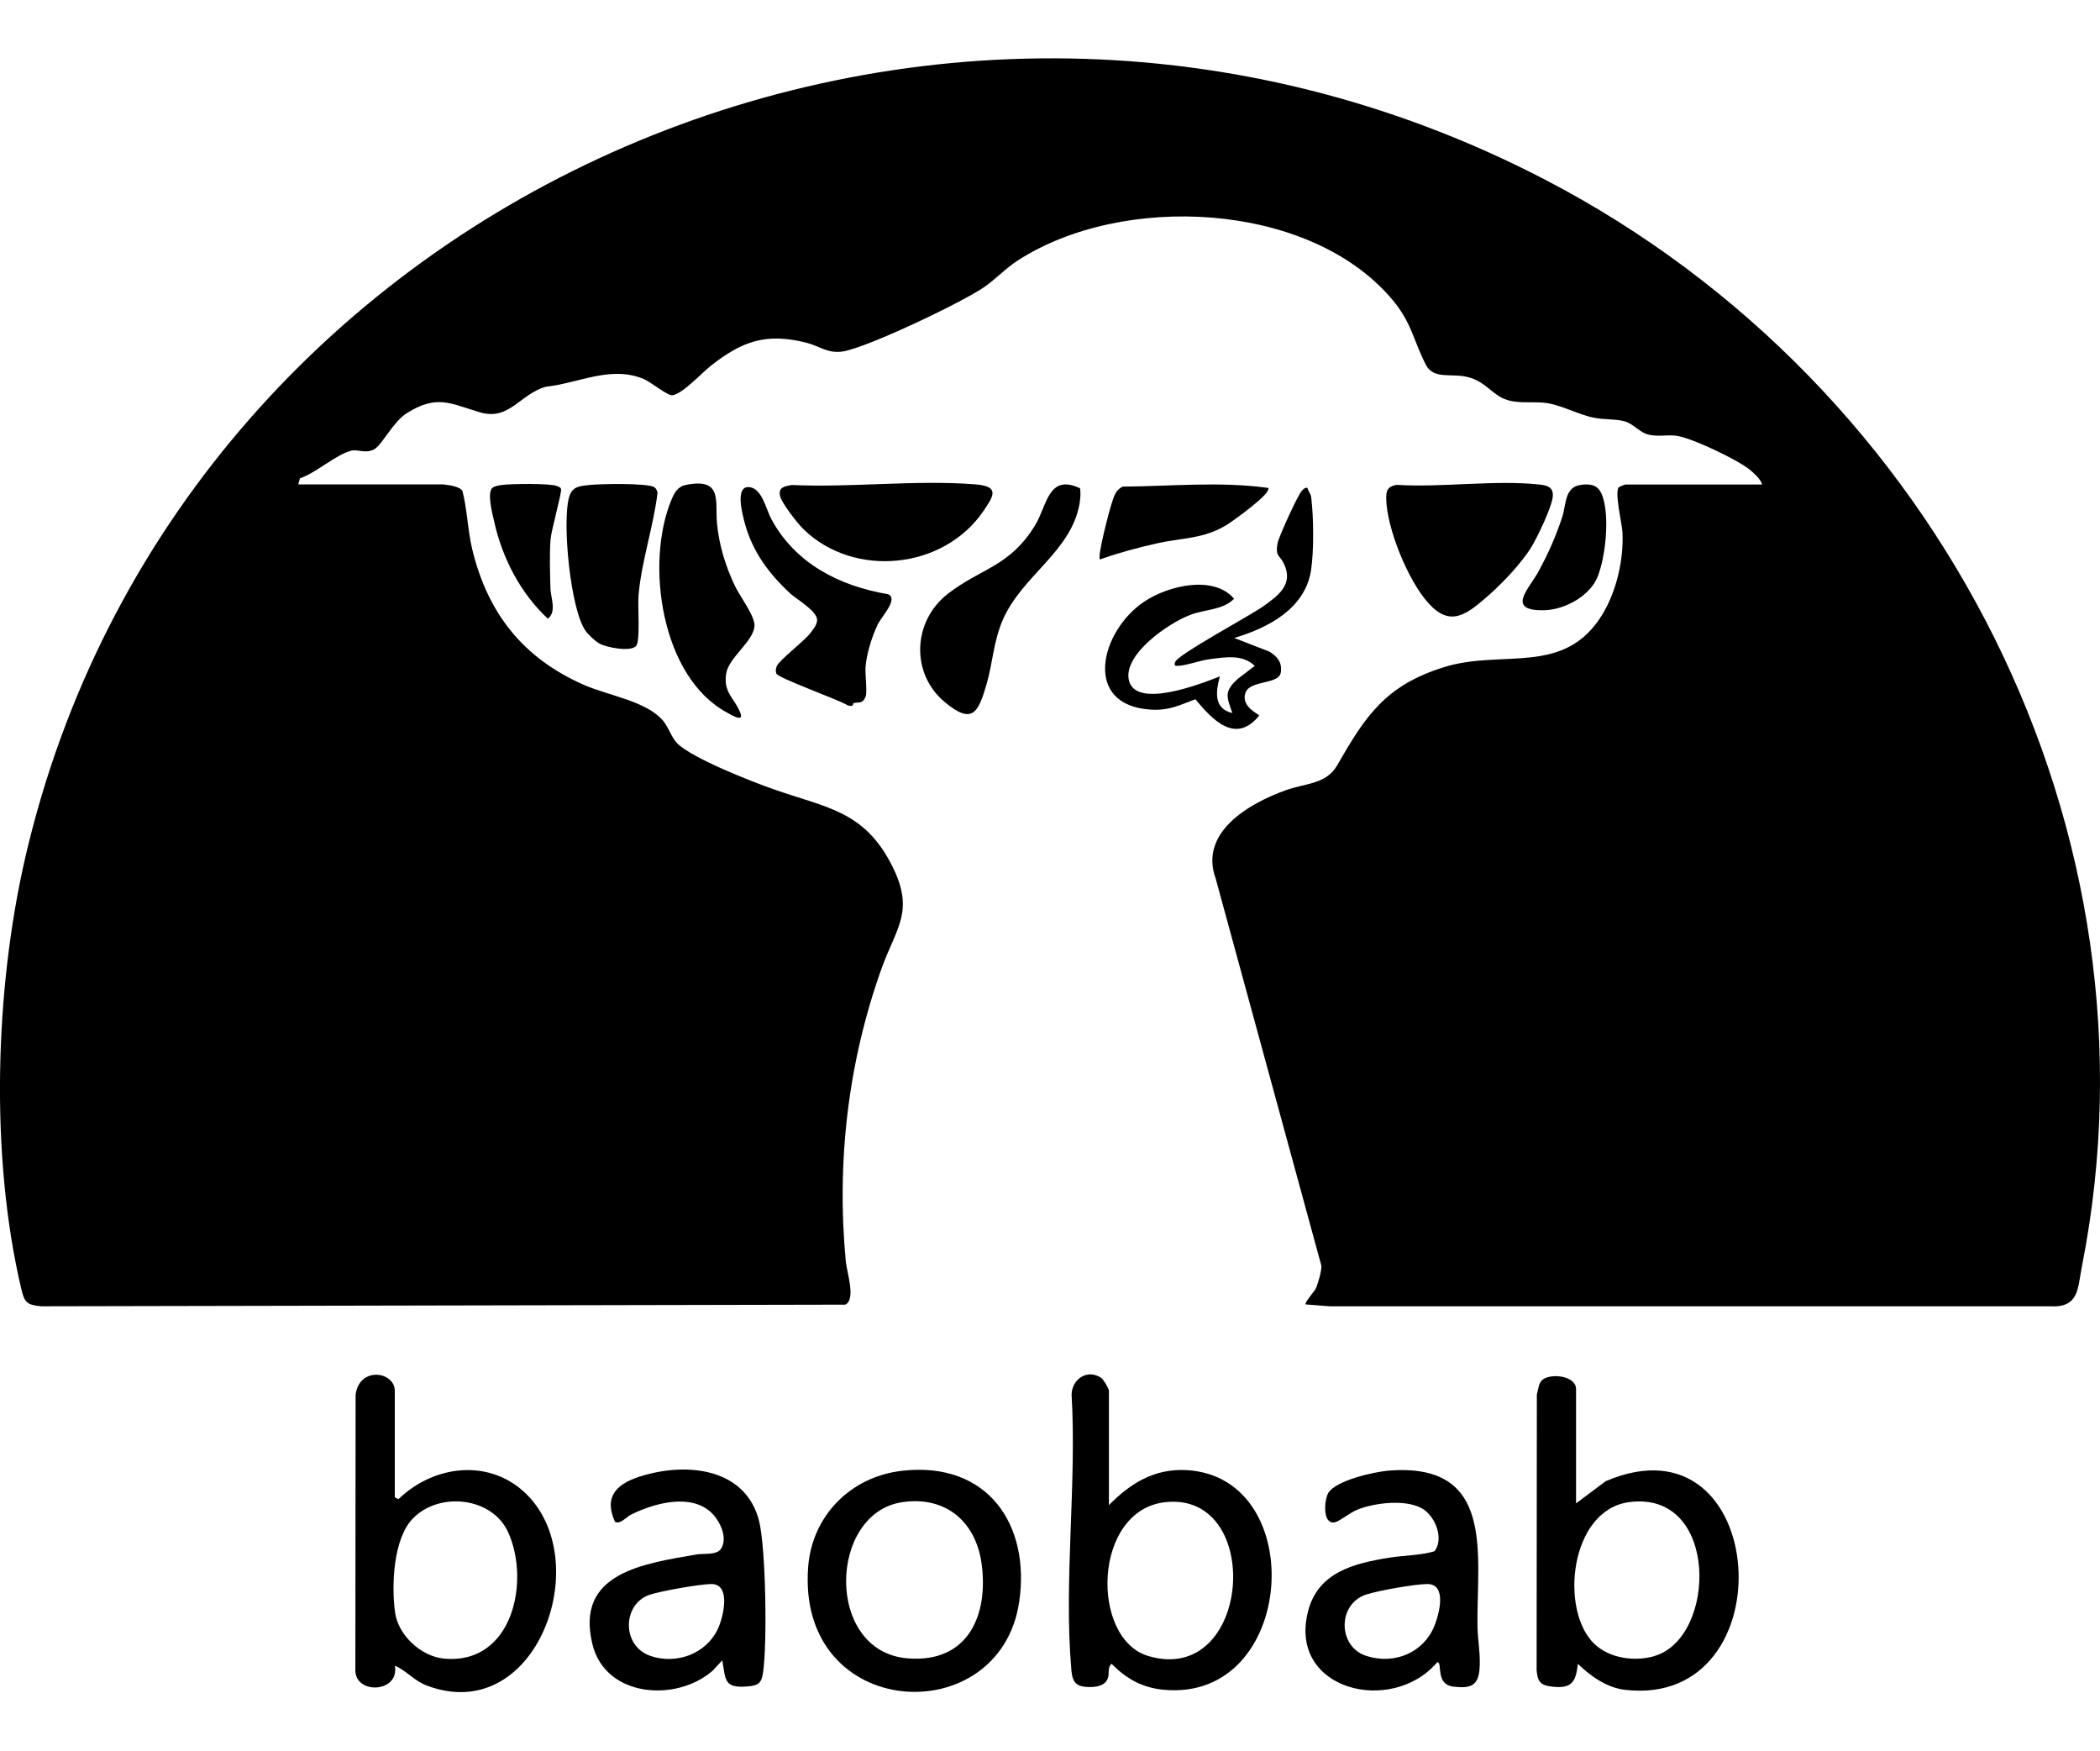
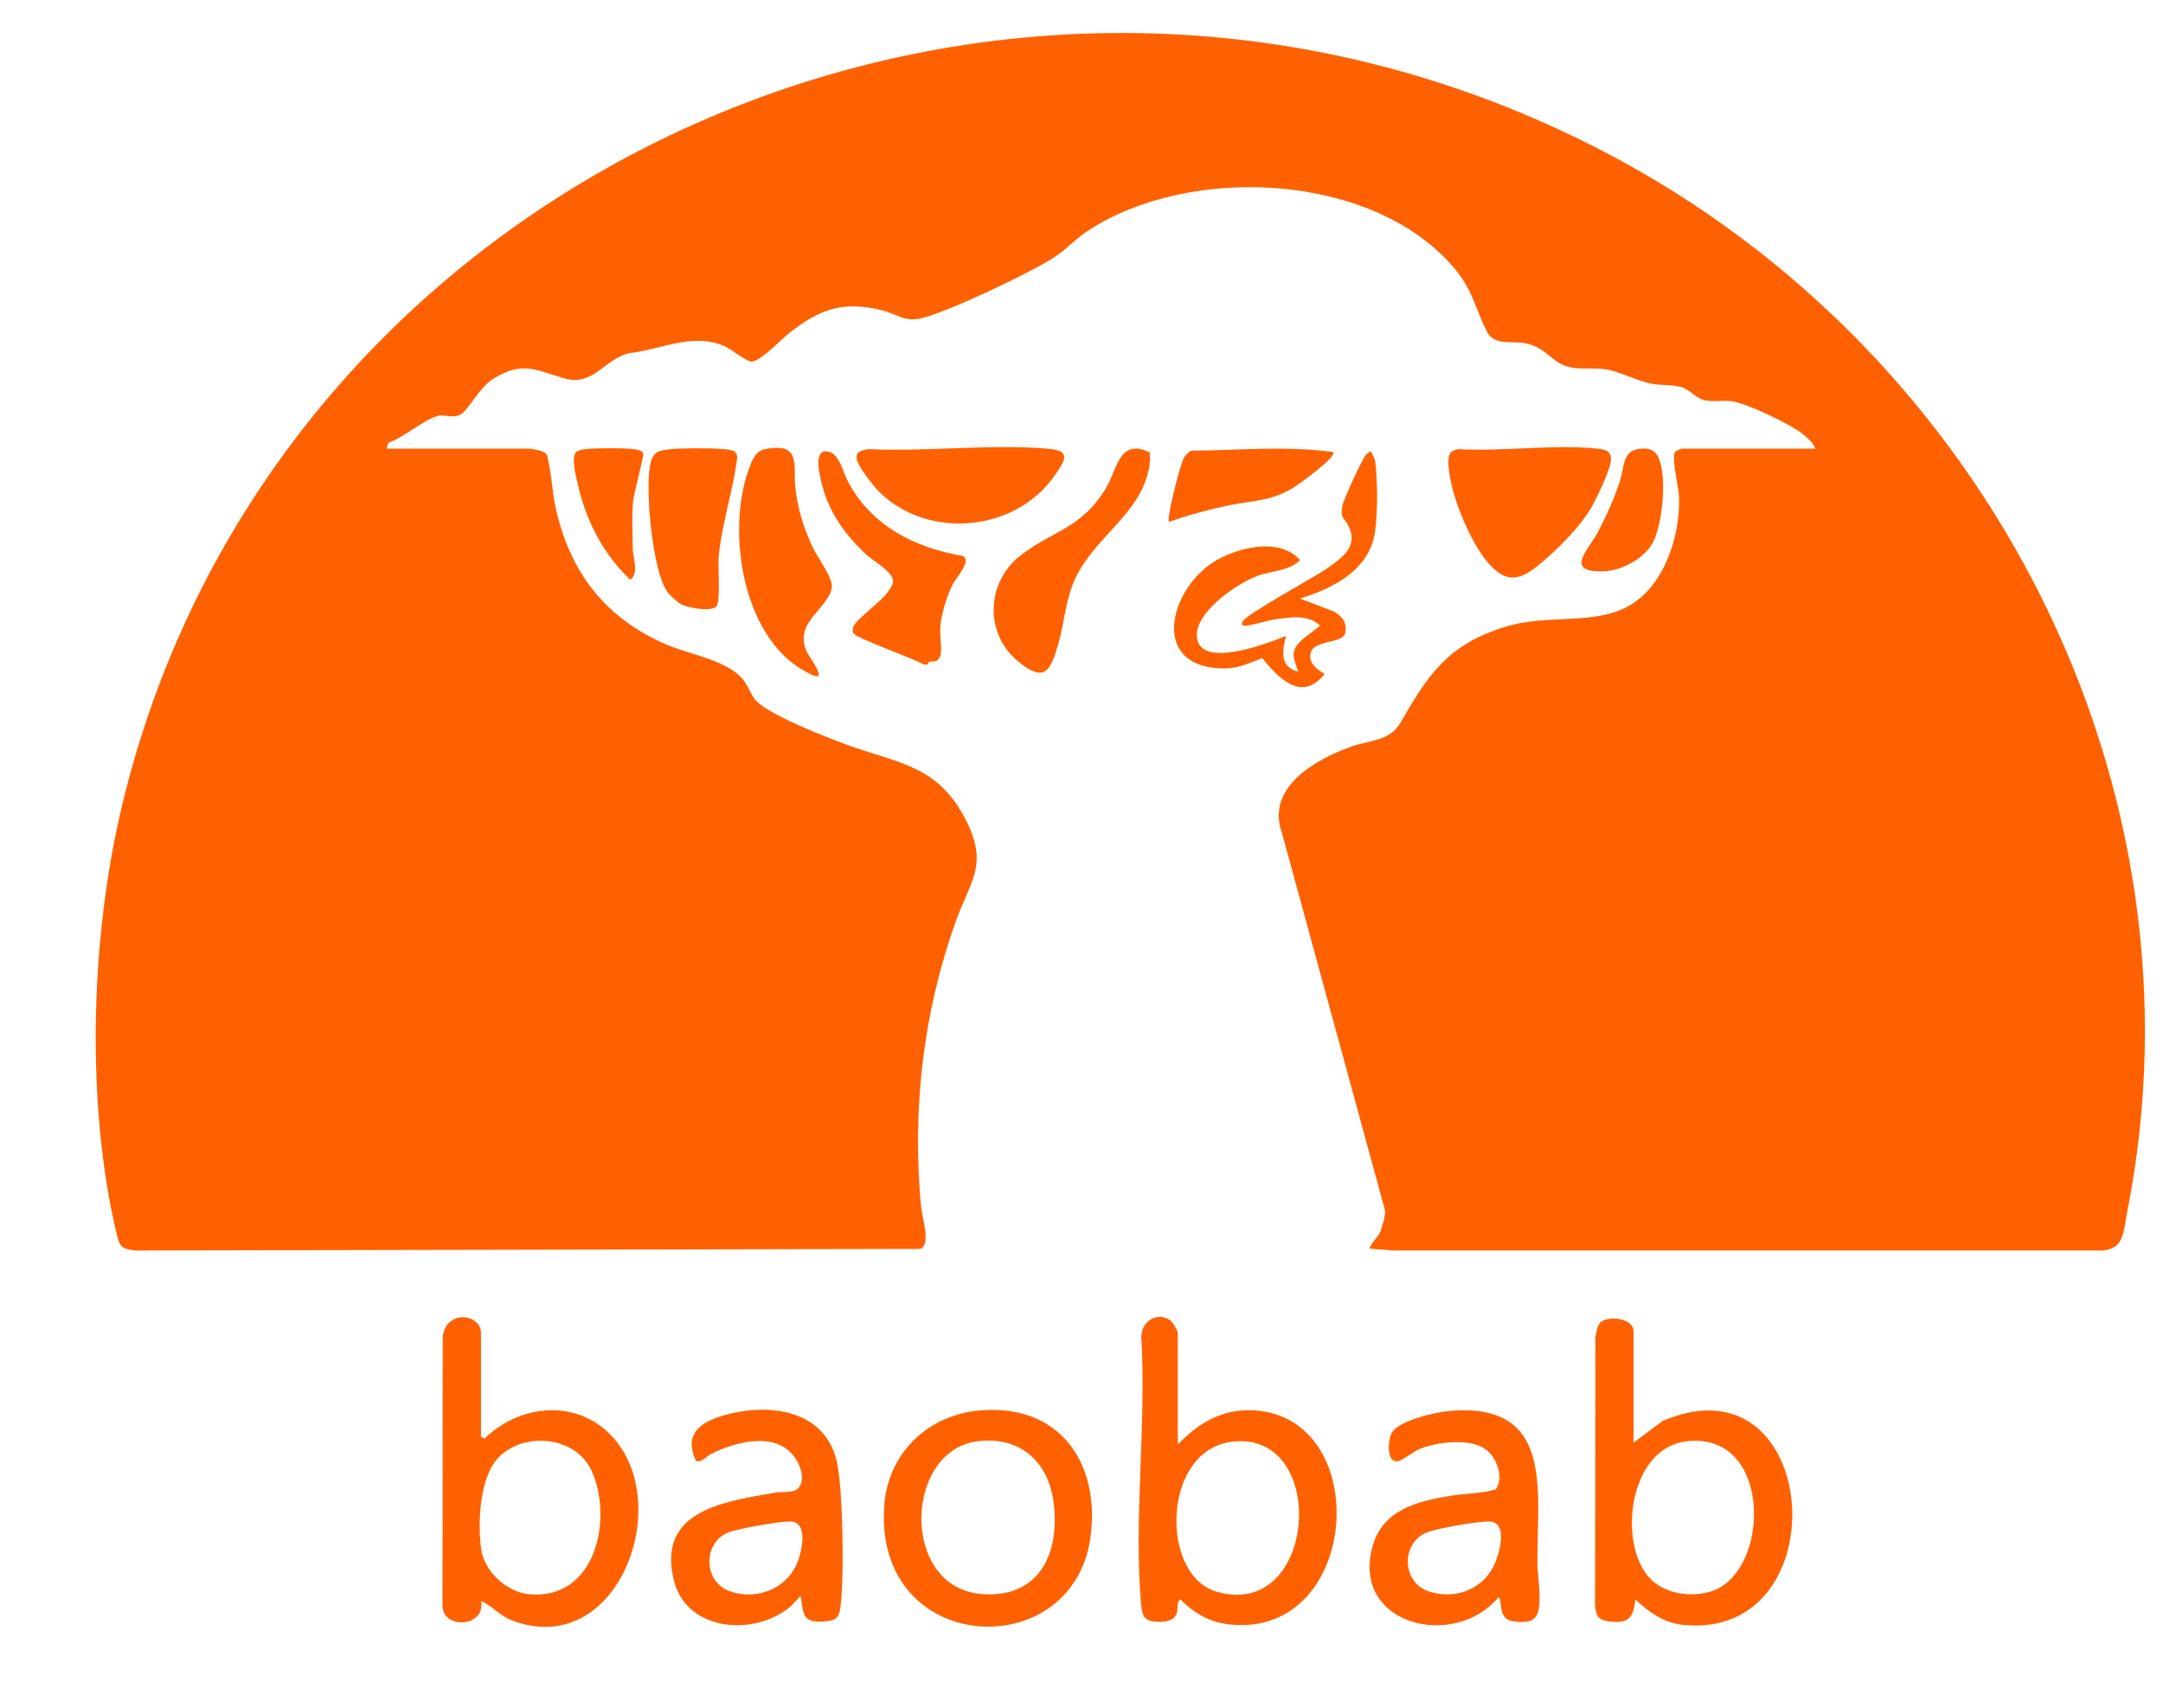
- <svg xmlns="http://www.w3.org/2000/svg" width="18" height="15" viewBox="0 0 18 15" fill="none">
-   <path d="M3.806 4.152C3.849 4.156 3.943 4.17 3.964 4.207C4.006 4.372 4.008 4.542 4.048 4.708C4.18 5.254 4.482 5.639 5.005 5.869C5.217 5.962 5.542 6.007 5.685 6.178C5.734 6.238 5.757 6.324 5.807 6.372C5.937 6.499 6.445 6.699 6.633 6.764C7.084 6.923 7.408 6.946 7.647 7.42C7.843 7.809 7.683 7.947 7.556 8.3C7.268 9.105 7.169 9.962 7.25 10.812C7.259 10.904 7.339 11.14 7.244 11.18L0.354 11.194C0.228 11.183 0.21 11.159 0.183 11.047C-0.086 9.913 -0.045 8.482 0.216 7.351C1.517 1.719 7.981 -1.199 13.248 1.542C16.639 3.307 18.581 7.134 17.845 10.852C17.807 11.045 17.822 11.209 17.567 11.194H11.399L11.192 11.178C11.177 11.166 11.265 11.068 11.277 11.044C11.297 11.002 11.329 10.891 11.326 10.846L10.42 7.528C10.277 7.134 10.702 6.886 11.02 6.772C11.189 6.711 11.367 6.722 11.461 6.559C11.701 6.141 11.872 5.874 12.377 5.717C12.882 5.56 13.41 5.8 13.736 5.263C13.857 5.063 13.918 4.794 13.907 4.563C13.904 4.492 13.835 4.209 13.877 4.174C13.881 4.171 13.928 4.152 13.931 4.152H15.104C15.093 4.107 15.033 4.054 14.997 4.024C14.892 3.939 14.491 3.746 14.36 3.733C14.286 3.726 14.212 3.742 14.137 3.726C14.053 3.709 14.003 3.63 13.92 3.609C13.837 3.588 13.749 3.598 13.659 3.579C13.526 3.552 13.382 3.47 13.251 3.453C13.121 3.436 12.97 3.472 12.85 3.396C12.756 3.336 12.713 3.268 12.588 3.233C12.447 3.193 12.29 3.258 12.222 3.126C12.11 2.909 12.102 2.761 11.921 2.552C11.206 1.726 9.62 1.653 8.724 2.232C8.62 2.299 8.537 2.39 8.436 2.46C8.251 2.589 7.432 2.98 7.223 3.012C7.093 3.031 7.027 2.966 6.909 2.936C6.564 2.85 6.359 2.925 6.092 3.135C6.021 3.191 5.852 3.373 5.766 3.387C5.722 3.394 5.581 3.274 5.516 3.247C5.233 3.131 4.967 3.282 4.68 3.314C4.46 3.373 4.367 3.607 4.117 3.534C3.867 3.462 3.749 3.375 3.486 3.541C3.369 3.615 3.272 3.817 3.206 3.851C3.127 3.891 3.068 3.846 3.006 3.863C2.878 3.898 2.705 4.054 2.571 4.099L2.556 4.151H3.806L3.806 4.152Z" fill="currentColor" />
-   <path d="M11.971 4.155C12.358 4.179 12.815 4.111 13.194 4.152C13.26 4.159 13.313 4.173 13.31 4.248C13.307 4.336 13.178 4.602 13.128 4.685C13.037 4.833 12.868 5.009 12.734 5.124C12.564 5.27 12.427 5.373 12.243 5.168C12.07 4.977 11.888 4.531 11.882 4.278C11.88 4.205 11.893 4.169 11.97 4.155L11.971 4.155Z" fill="currentColor" />
-   <path d="M11.207 4.181C11.214 4.212 11.235 4.229 11.239 4.263C11.26 4.428 11.263 4.726 11.237 4.89C11.185 5.215 10.874 5.379 10.579 5.467L10.881 5.584C10.95 5.628 10.989 5.674 10.979 5.759C10.965 5.872 10.71 5.822 10.674 5.941C10.637 6.059 10.793 6.12 10.793 6.132C10.59 6.383 10.391 6.166 10.246 5.992C10.106 6.044 10.023 6.09 9.865 6.081C9.271 6.045 9.433 5.406 9.807 5.156C10.009 5.02 10.401 4.923 10.578 5.131C10.479 5.23 10.332 5.219 10.2 5.27C10.016 5.34 9.639 5.6 9.674 5.818C9.718 6.088 10.301 5.857 10.456 5.796C10.422 5.922 10.399 6.073 10.563 6.11C10.512 5.966 10.492 5.925 10.609 5.818L10.755 5.706C10.651 5.606 10.508 5.631 10.373 5.648C10.286 5.659 10.172 5.703 10.095 5.706C10.064 5.708 10.064 5.693 10.074 5.671C10.102 5.605 10.715 5.276 10.829 5.195C10.96 5.101 11.088 5.007 11.006 4.833C10.97 4.755 10.93 4.772 10.95 4.656C10.959 4.604 11.128 4.232 11.161 4.203C11.176 4.19 11.183 4.176 11.207 4.181L11.207 4.181Z" fill="currentColor" />
-   <path d="M5.881 4.155C6.199 4.092 6.127 4.3 6.146 4.488C6.164 4.674 6.22 4.856 6.301 5.024C6.344 5.114 6.475 5.283 6.467 5.368C6.453 5.503 6.244 5.635 6.224 5.775C6.199 5.941 6.302 5.987 6.348 6.115C6.375 6.192 6.264 6.124 6.233 6.107C5.665 5.803 5.53 4.826 5.754 4.286C5.78 4.224 5.806 4.17 5.881 4.155Z" fill="currentColor" />
-   <path d="M6.887 4.535C6.837 4.486 6.696 4.308 6.685 4.245C6.672 4.173 6.729 4.167 6.786 4.156C7.295 4.18 7.86 4.11 8.363 4.151C8.572 4.168 8.517 4.251 8.428 4.381C8.089 4.878 7.322 4.959 6.887 4.535V4.535Z" fill="currentColor" />
-   <path d="M9.257 4.184C9.265 4.228 9.26 4.273 9.253 4.317C9.182 4.726 8.763 4.931 8.597 5.308C8.514 5.497 8.511 5.678 8.454 5.871C8.385 6.105 8.335 6.212 8.102 6.02C7.803 5.774 7.821 5.323 8.126 5.087C8.414 4.865 8.655 4.857 8.873 4.5C8.976 4.332 8.984 4.056 9.257 4.184H9.257Z" fill="currentColor" />
-   <path d="M7.315 6.026C7.308 6.028 7.325 6.062 7.265 6.044C7.191 5.996 6.667 5.811 6.654 5.771C6.646 5.749 6.65 5.727 6.659 5.707C6.685 5.652 6.887 5.499 6.943 5.429C6.969 5.395 7.004 5.355 7.004 5.311C6.999 5.232 6.832 5.139 6.774 5.086C6.589 4.915 6.448 4.724 6.383 4.48C6.365 4.411 6.292 4.148 6.433 4.176C6.535 4.197 6.565 4.362 6.613 4.451C6.817 4.827 7.191 5.021 7.612 5.092C7.704 5.132 7.557 5.281 7.523 5.352C7.474 5.454 7.428 5.602 7.419 5.714C7.414 5.776 7.435 5.929 7.42 5.968C7.393 6.038 7.357 6.012 7.315 6.026L7.315 6.026Z" fill="currentColor" />
-   <path d="M5.053 4.156C5.141 4.146 5.552 4.138 5.608 4.175C5.624 4.185 5.632 4.204 5.636 4.222C5.602 4.51 5.497 4.816 5.473 5.103C5.465 5.19 5.489 5.486 5.454 5.533C5.414 5.589 5.201 5.55 5.138 5.515C5.106 5.498 5.039 5.436 5.019 5.406C4.889 5.221 4.819 4.483 4.876 4.267C4.902 4.169 4.961 4.166 5.053 4.156Z" fill="currentColor" />
-   <path d="M10.87 4.182C10.903 4.227 10.559 4.471 10.513 4.499C10.316 4.619 10.139 4.607 9.922 4.655C9.755 4.692 9.588 4.737 9.428 4.794C9.404 4.768 9.508 4.376 9.528 4.316C9.548 4.256 9.559 4.201 9.623 4.17C10.039 4.167 10.457 4.124 10.87 4.181V4.182Z" fill="currentColor" />
-   <path d="M13.551 4.155C13.68 4.137 13.723 4.187 13.749 4.298C13.79 4.474 13.761 4.769 13.695 4.939C13.633 5.103 13.416 5.224 13.24 5.229C12.899 5.238 13.108 5.044 13.189 4.894C13.272 4.74 13.335 4.599 13.39 4.432C13.427 4.319 13.409 4.174 13.551 4.155L13.551 4.155Z" fill="currentColor" />
-   <path d="M4.301 4.156C4.373 4.145 4.722 4.141 4.774 4.165C4.789 4.172 4.803 4.173 4.809 4.191C4.818 4.216 4.725 4.544 4.719 4.623C4.709 4.751 4.715 4.911 4.718 5.042C4.72 5.122 4.774 5.24 4.696 5.302C4.458 5.08 4.304 4.779 4.235 4.466C4.221 4.402 4.173 4.226 4.22 4.181C4.243 4.165 4.274 4.159 4.301 4.156H4.301Z" fill="currentColor" />
-   <path d="M13.765 12.691L13.509 12.883V11.903C13.509 11.786 13.283 11.764 13.216 11.828C13.188 11.855 13.183 11.914 13.173 11.95L13.171 14.311C13.179 14.397 13.193 14.438 13.288 14.451C13.465 14.476 13.508 14.422 13.524 14.258C13.636 14.364 13.771 14.463 13.932 14.481C15.329 14.639 15.17 12.091 13.765 12.692V12.691ZM14.183 14.191C14.012 14.241 13.798 14.212 13.667 14.088C13.366 13.803 13.454 12.939 13.965 12.872C14.738 12.77 14.716 14.033 14.183 14.19L14.183 14.191Z" fill="currentColor" />
-   <path d="M4.558 12.853C4.252 12.494 3.74 12.533 3.415 12.847L3.384 12.831V11.919C3.384 11.753 3.082 11.706 3.048 11.95L3.046 14.296C3.028 14.528 3.43 14.509 3.384 14.274C3.49 14.319 3.547 14.403 3.661 14.445C4.571 14.786 5.077 13.461 4.558 12.853L4.558 12.853ZM3.806 14.213C3.606 14.194 3.412 14.01 3.386 13.816C3.355 13.588 3.369 13.181 3.543 13.008C3.77 12.781 4.216 12.829 4.354 13.127C4.547 13.546 4.396 14.268 3.806 14.213Z" fill="currentColor" />
-   <path d="M10.173 12.598C9.896 12.582 9.688 12.711 9.505 12.898V11.918C9.505 11.899 9.458 11.82 9.437 11.806C9.318 11.729 9.188 11.819 9.185 11.95C9.23 12.709 9.118 13.547 9.182 14.296C9.188 14.37 9.196 14.437 9.283 14.452C9.35 14.463 9.463 14.46 9.493 14.389C9.514 14.341 9.489 14.291 9.528 14.258C9.655 14.385 9.789 14.463 9.975 14.48C11.11 14.587 11.229 12.659 10.173 12.598L10.173 12.598ZM9.843 14.191C9.343 14.043 9.365 12.937 9.992 12.872C10.839 12.785 10.726 14.452 9.843 14.191Z" fill="currentColor" />
-   <path d="M6.506 13.032C6.392 12.586 5.902 12.529 5.51 12.645C5.3 12.706 5.168 12.813 5.271 13.04C5.314 13.067 5.369 12.999 5.409 12.979C5.605 12.882 5.922 12.792 6.1 12.965C6.173 13.036 6.243 13.185 6.177 13.276C6.14 13.327 6.029 13.311 5.973 13.32C5.513 13.4 4.925 13.478 5.079 14.094C5.191 14.543 5.792 14.59 6.107 14.318L6.191 14.228C6.22 14.386 6.201 14.468 6.399 14.452C6.494 14.445 6.526 14.43 6.54 14.336C6.577 14.096 6.565 13.263 6.506 13.032H6.506ZM6.153 13.959C6.054 14.169 5.803 14.266 5.578 14.191C5.324 14.106 5.333 13.74 5.574 13.664C5.677 13.632 5.992 13.576 6.096 13.574C6.271 13.572 6.199 13.861 6.153 13.959Z" fill="currentColor" />
-   <path d="M12.664 13.937C12.656 13.325 12.824 12.524 11.895 12.603C11.773 12.614 11.448 12.687 11.385 12.794C11.349 12.857 11.335 13.067 11.442 13.045C11.48 13.037 11.572 12.963 11.627 12.94C11.775 12.877 12.066 12.841 12.204 12.936C12.307 13.006 12.376 13.188 12.296 13.293C12.178 13.329 12.035 13.328 11.908 13.348C11.6 13.398 11.298 13.474 11.212 13.807C11.037 14.486 11.933 14.702 12.32 14.243C12.367 14.243 12.299 14.434 12.457 14.453C12.594 14.469 12.667 14.453 12.681 14.311C12.693 14.185 12.666 14.056 12.664 13.937L12.664 13.937ZM12.294 13.935C12.201 14.162 11.954 14.266 11.714 14.191C11.465 14.113 11.462 13.745 11.71 13.664C11.815 13.63 12.125 13.575 12.232 13.574C12.407 13.572 12.335 13.834 12.294 13.935Z" fill="currentColor" />
-   <path d="M7.737 12.603C7.289 12.652 6.96 12.992 6.927 13.428C6.827 14.751 8.572 14.844 8.736 13.726C8.833 13.068 8.468 12.522 7.737 12.603L7.737 12.603ZM7.781 14.211C7.068 14.155 7.099 12.962 7.737 12.872C8.107 12.819 8.36 13.04 8.412 13.388C8.477 13.828 8.306 14.253 7.781 14.211Z" fill="currentColor" />
+ <svg xmlns="http://www.w3.org/2000/svg" width="19" height="15" viewBox="0 0 19 15" fill="none">
+   <path d="M4.647 3.941C4.69 3.945 4.784 3.96 4.805 3.996C4.847 4.161 4.849 4.332 4.889 4.497C5.021 5.043 5.322 5.429 5.846 5.658C6.058 5.751 6.383 5.796 6.526 5.967C6.575 6.027 6.598 6.113 6.648 6.162C6.777 6.288 7.286 6.488 7.473 6.554C7.925 6.712 8.249 6.735 8.488 7.21C8.683 7.599 8.524 7.736 8.397 8.09C8.108 8.895 8.01 9.751 8.091 10.602C8.1 10.694 8.18 10.929 8.085 10.97L1.195 10.984C1.068 10.973 1.05 10.949 1.024 10.836C0.755 9.703 0.796 8.271 1.057 7.14C2.358 1.508 8.822 -1.409 14.089 1.332C17.48 3.097 19.422 6.923 18.686 10.642C18.648 10.835 18.663 10.998 18.407 10.984H12.239L12.033 10.968C12.018 10.956 12.106 10.857 12.117 10.834C12.138 10.791 12.17 10.681 12.167 10.635L11.261 7.317C11.118 6.923 11.543 6.676 11.861 6.561C12.03 6.5 12.208 6.511 12.302 6.348C12.542 5.931 12.713 5.664 13.217 5.507C13.723 5.35 14.251 5.589 14.576 5.052C14.697 4.853 14.759 4.584 14.748 4.352C14.745 4.281 14.676 3.999 14.718 3.964C14.722 3.96 14.768 3.941 14.771 3.941H15.945C15.934 3.897 15.874 3.843 15.838 3.814C15.733 3.728 15.332 3.535 15.201 3.523C15.127 3.516 15.053 3.531 14.977 3.516C14.894 3.499 14.844 3.419 14.761 3.398C14.677 3.377 14.59 3.387 14.5 3.369C14.367 3.342 14.223 3.26 14.092 3.242C13.962 3.225 13.811 3.262 13.691 3.185C13.597 3.126 13.553 3.057 13.429 3.022C13.288 2.983 13.131 3.047 13.063 2.915C12.951 2.699 12.943 2.55 12.762 2.341C12.047 1.516 10.461 1.442 9.565 2.021C9.461 2.088 9.377 2.179 9.277 2.249C9.091 2.378 8.273 2.769 8.064 2.801C7.934 2.821 7.868 2.755 7.75 2.726C7.404 2.64 7.2 2.715 6.933 2.925C6.862 2.981 6.692 3.163 6.607 3.176C6.563 3.183 6.422 3.063 6.357 3.037C6.074 2.921 5.808 3.071 5.521 3.103C5.301 3.162 5.208 3.396 4.958 3.324C4.708 3.252 4.59 3.165 4.327 3.331C4.209 3.405 4.112 3.607 4.047 3.64C3.968 3.68 3.909 3.636 3.846 3.653C3.719 3.688 3.546 3.843 3.412 3.889L3.396 3.941L4.647 3.941Z" fill="#FF6101" />
+   <path d="M12.812 3.945C13.199 3.968 13.656 3.9 14.035 3.941C14.101 3.948 14.154 3.963 14.151 4.038C14.148 4.126 14.019 4.391 13.969 4.474C13.878 4.623 13.709 4.798 13.575 4.913C13.405 5.06 13.268 5.162 13.084 4.958C12.911 4.766 12.729 4.321 12.723 4.067C12.721 3.995 12.734 3.958 12.812 3.945Z" fill="#FF6101" />
+   <path d="M12.048 3.971C12.055 4.002 12.075 4.018 12.08 4.053C12.101 4.218 12.103 4.516 12.077 4.68C12.026 5.005 11.714 5.168 11.419 5.257L11.721 5.373C11.791 5.418 11.829 5.463 11.819 5.549C11.806 5.661 11.551 5.612 11.514 5.731C11.478 5.848 11.633 5.91 11.634 5.922C11.43 6.172 11.232 5.956 11.087 5.781C10.946 5.834 10.864 5.88 10.705 5.87C10.112 5.835 10.274 5.195 10.647 4.945C10.849 4.81 11.242 4.712 11.419 4.92C11.319 5.02 11.173 5.009 11.041 5.06C10.857 5.13 10.48 5.389 10.515 5.607C10.559 5.877 11.142 5.647 11.296 5.586C11.263 5.712 11.239 5.863 11.404 5.899C11.353 5.756 11.332 5.715 11.45 5.608L11.596 5.496C11.492 5.396 11.348 5.421 11.214 5.438C11.126 5.449 11.013 5.493 10.936 5.496C10.905 5.497 10.905 5.483 10.915 5.46C10.943 5.395 11.556 5.066 11.669 4.985C11.801 4.89 11.929 4.797 11.847 4.623C11.81 4.545 11.771 4.561 11.791 4.445C11.8 4.394 11.968 4.022 12.001 3.993C12.016 3.979 12.024 3.966 12.048 3.971Z" fill="#FF6101" />
+   <path d="M6.721 3.945C7.04 3.881 6.967 4.089 6.986 4.277C7.005 4.463 7.061 4.645 7.142 4.814C7.185 4.904 7.316 5.072 7.307 5.158C7.294 5.292 7.084 5.425 7.064 5.564C7.04 5.73 7.142 5.776 7.188 5.905C7.215 5.981 7.104 5.913 7.073 5.897C6.506 5.592 6.371 4.616 6.595 4.076C6.621 4.014 6.647 3.959 6.721 3.945Z" fill="#FF6101" />
+   <path d="M7.728 4.325C7.677 4.275 7.537 4.098 7.526 4.035C7.513 3.963 7.569 3.957 7.627 3.945C8.136 3.969 8.701 3.899 9.203 3.941C9.413 3.958 9.357 4.041 9.269 4.17C8.93 4.668 8.163 4.748 7.728 4.325Z" fill="#FF6101" />
+   <path d="M10.098 3.973C10.106 4.018 10.101 4.062 10.094 4.106C10.023 4.516 9.604 4.721 9.438 5.097C9.355 5.286 9.352 5.468 9.295 5.66C9.226 5.895 9.176 6.001 8.943 5.809C8.644 5.564 8.662 5.112 8.967 4.877C9.255 4.654 9.496 4.647 9.714 4.289C9.817 4.121 9.826 3.846 10.098 3.973Z" fill="#FF6101" />
+   <path d="M8.156 5.816C8.149 5.818 8.166 5.852 8.106 5.833C8.032 5.786 7.508 5.601 7.495 5.561C7.487 5.539 7.491 5.517 7.5 5.496C7.526 5.442 7.728 5.289 7.784 5.219C7.81 5.185 7.844 5.144 7.845 5.101C7.84 5.021 7.673 4.929 7.615 4.876C7.43 4.705 7.289 4.514 7.224 4.27C7.206 4.2 7.133 3.938 7.274 3.966C7.376 3.986 7.405 4.152 7.454 4.24C7.658 4.616 8.031 4.811 8.453 4.882C8.545 4.922 8.398 5.071 8.364 5.142C8.315 5.244 8.269 5.392 8.26 5.504C8.255 5.566 8.276 5.718 8.261 5.758C8.234 5.828 8.198 5.802 8.156 5.816Z" fill="#FF6101" />
+   <path d="M5.894 3.945C5.982 3.936 6.393 3.928 6.449 3.964C6.465 3.975 6.472 3.994 6.477 4.012C6.443 4.3 6.338 4.606 6.313 4.892C6.306 4.98 6.33 5.275 6.295 5.323C6.255 5.379 6.042 5.34 5.978 5.305C5.947 5.287 5.88 5.225 5.86 5.196C5.73 5.01 5.66 4.273 5.717 4.057C5.743 3.959 5.802 3.956 5.894 3.945Z" fill="#FF6101" />
+   <path d="M11.711 3.971C11.744 4.016 11.4 4.26 11.354 4.288C11.156 4.408 10.98 4.397 10.763 4.445C10.596 4.481 10.429 4.527 10.269 4.584C10.245 4.558 10.349 4.166 10.369 4.106C10.389 4.045 10.4 3.991 10.464 3.959C10.88 3.956 11.297 3.913 11.711 3.971Z" fill="#FF6101" />
+   <path d="M14.392 3.944C14.521 3.926 14.564 3.976 14.59 4.087C14.631 4.263 14.602 4.559 14.536 4.729C14.473 4.892 14.257 5.014 14.081 5.018C13.74 5.028 13.949 4.834 14.03 4.684C14.113 4.529 14.176 4.388 14.231 4.221C14.267 4.109 14.251 3.964 14.392 3.944Z" fill="#FF6101" />
+   <path d="M5.142 3.945C5.214 3.935 5.562 3.931 5.615 3.955C5.63 3.961 5.644 3.963 5.65 3.981C5.659 4.006 5.566 4.333 5.56 4.412C5.55 4.541 5.556 4.701 5.559 4.831C5.561 4.911 5.615 5.03 5.537 5.092C5.299 4.869 5.145 4.568 5.076 4.255C5.062 4.191 5.013 4.016 5.061 3.971C5.083 3.955 5.115 3.949 5.142 3.945Z" fill="#FF6101" />
+   <path d="M14.605 12.481L14.349 12.672V11.693C14.349 11.575 14.123 11.553 14.057 11.617C14.029 11.645 14.024 11.703 14.014 11.74L14.011 14.101C14.019 14.187 14.034 14.228 14.128 14.241C14.305 14.265 14.349 14.211 14.365 14.048C14.476 14.154 14.612 14.253 14.773 14.271C16.17 14.428 16.01 11.88 14.605 12.481ZM15.024 13.98C14.853 14.03 14.639 14.002 14.508 13.878C14.206 13.592 14.295 12.729 14.806 12.661C15.579 12.559 15.557 13.823 15.024 13.98Z" fill="#FF6101" />
+   <path d="M5.399 12.642C5.093 12.284 4.581 12.322 4.256 12.636L4.225 12.62V11.708C4.225 11.542 3.923 11.496 3.889 11.739L3.887 14.086C3.869 14.318 4.271 14.299 4.225 14.063C4.331 14.109 4.388 14.192 4.502 14.235C5.412 14.575 5.918 13.25 5.399 12.642ZM4.647 14.003C4.447 13.984 4.253 13.8 4.226 13.605C4.196 13.378 4.21 12.97 4.384 12.797C4.611 12.571 5.057 12.618 5.195 12.916C5.388 13.335 5.237 14.058 4.647 14.003Z" fill="#FF6101" />
+   <path d="M11.014 12.388C10.736 12.372 10.528 12.5 10.346 12.687V11.708C10.346 11.689 10.299 11.609 10.277 11.595C10.158 11.518 10.028 11.609 10.025 11.74C10.071 12.498 9.958 13.336 10.023 14.086C10.029 14.159 10.037 14.227 10.124 14.241C10.191 14.252 10.303 14.25 10.334 14.178C10.354 14.131 10.329 14.081 10.368 14.048C10.496 14.175 10.629 14.253 10.815 14.27C11.951 14.376 12.07 12.448 11.014 12.388ZM10.684 13.98C10.184 13.832 10.206 12.726 10.833 12.662C11.68 12.575 11.567 14.242 10.684 13.98Z" fill="#FF6101" />
+   <path d="M7.347 12.822C7.233 12.376 6.743 12.319 6.351 12.434C6.141 12.496 6.009 12.602 6.112 12.83C6.155 12.856 6.21 12.788 6.25 12.769C6.446 12.672 6.763 12.582 6.941 12.754C7.014 12.825 7.084 12.974 7.018 13.066C6.981 13.117 6.869 13.1 6.814 13.11C6.354 13.19 5.766 13.268 5.92 13.884C6.032 14.332 6.633 14.38 6.948 14.107L7.032 14.018C7.061 14.175 7.042 14.257 7.239 14.242C7.335 14.234 7.367 14.219 7.381 14.126C7.418 13.885 7.406 13.052 7.347 12.822ZM6.994 13.749C6.895 13.959 6.644 14.055 6.419 13.98C6.165 13.896 6.174 13.53 6.415 13.454C6.518 13.422 6.833 13.365 6.937 13.364C7.112 13.361 7.04 13.65 6.994 13.749Z" fill="#FF6101" />
+   <path d="M13.505 13.727C13.497 13.114 13.665 12.314 12.736 12.393C12.613 12.403 12.288 12.476 12.226 12.584C12.19 12.647 12.175 12.857 12.283 12.834C12.321 12.826 12.413 12.752 12.467 12.729C12.616 12.666 12.906 12.631 13.044 12.726C13.147 12.796 13.216 12.978 13.137 13.083C13.018 13.118 12.875 13.117 12.748 13.138C12.44 13.187 12.139 13.263 12.053 13.596C11.877 14.275 12.774 14.492 13.16 14.033C13.207 14.033 13.14 14.224 13.298 14.242C13.435 14.258 13.508 14.242 13.521 14.101C13.533 13.975 13.506 13.846 13.505 13.727ZM13.135 13.724C13.042 13.952 12.795 14.056 12.555 13.98C12.306 13.902 12.303 13.535 12.551 13.454C12.655 13.42 12.966 13.365 13.073 13.364C13.248 13.361 13.176 13.624 13.135 13.724Z" fill="#FF6101" />
+   <path d="M8.578 12.392C8.13 12.442 7.801 12.781 7.768 13.217C7.667 14.541 9.413 14.634 9.577 13.515C9.673 12.857 9.309 12.312 8.578 12.392ZM8.622 14.001C7.909 13.945 7.94 12.751 8.578 12.661C8.948 12.609 9.201 12.829 9.252 13.177C9.317 13.618 9.147 14.043 8.622 14.001Z" fill="#FF6101" />
</svg>
